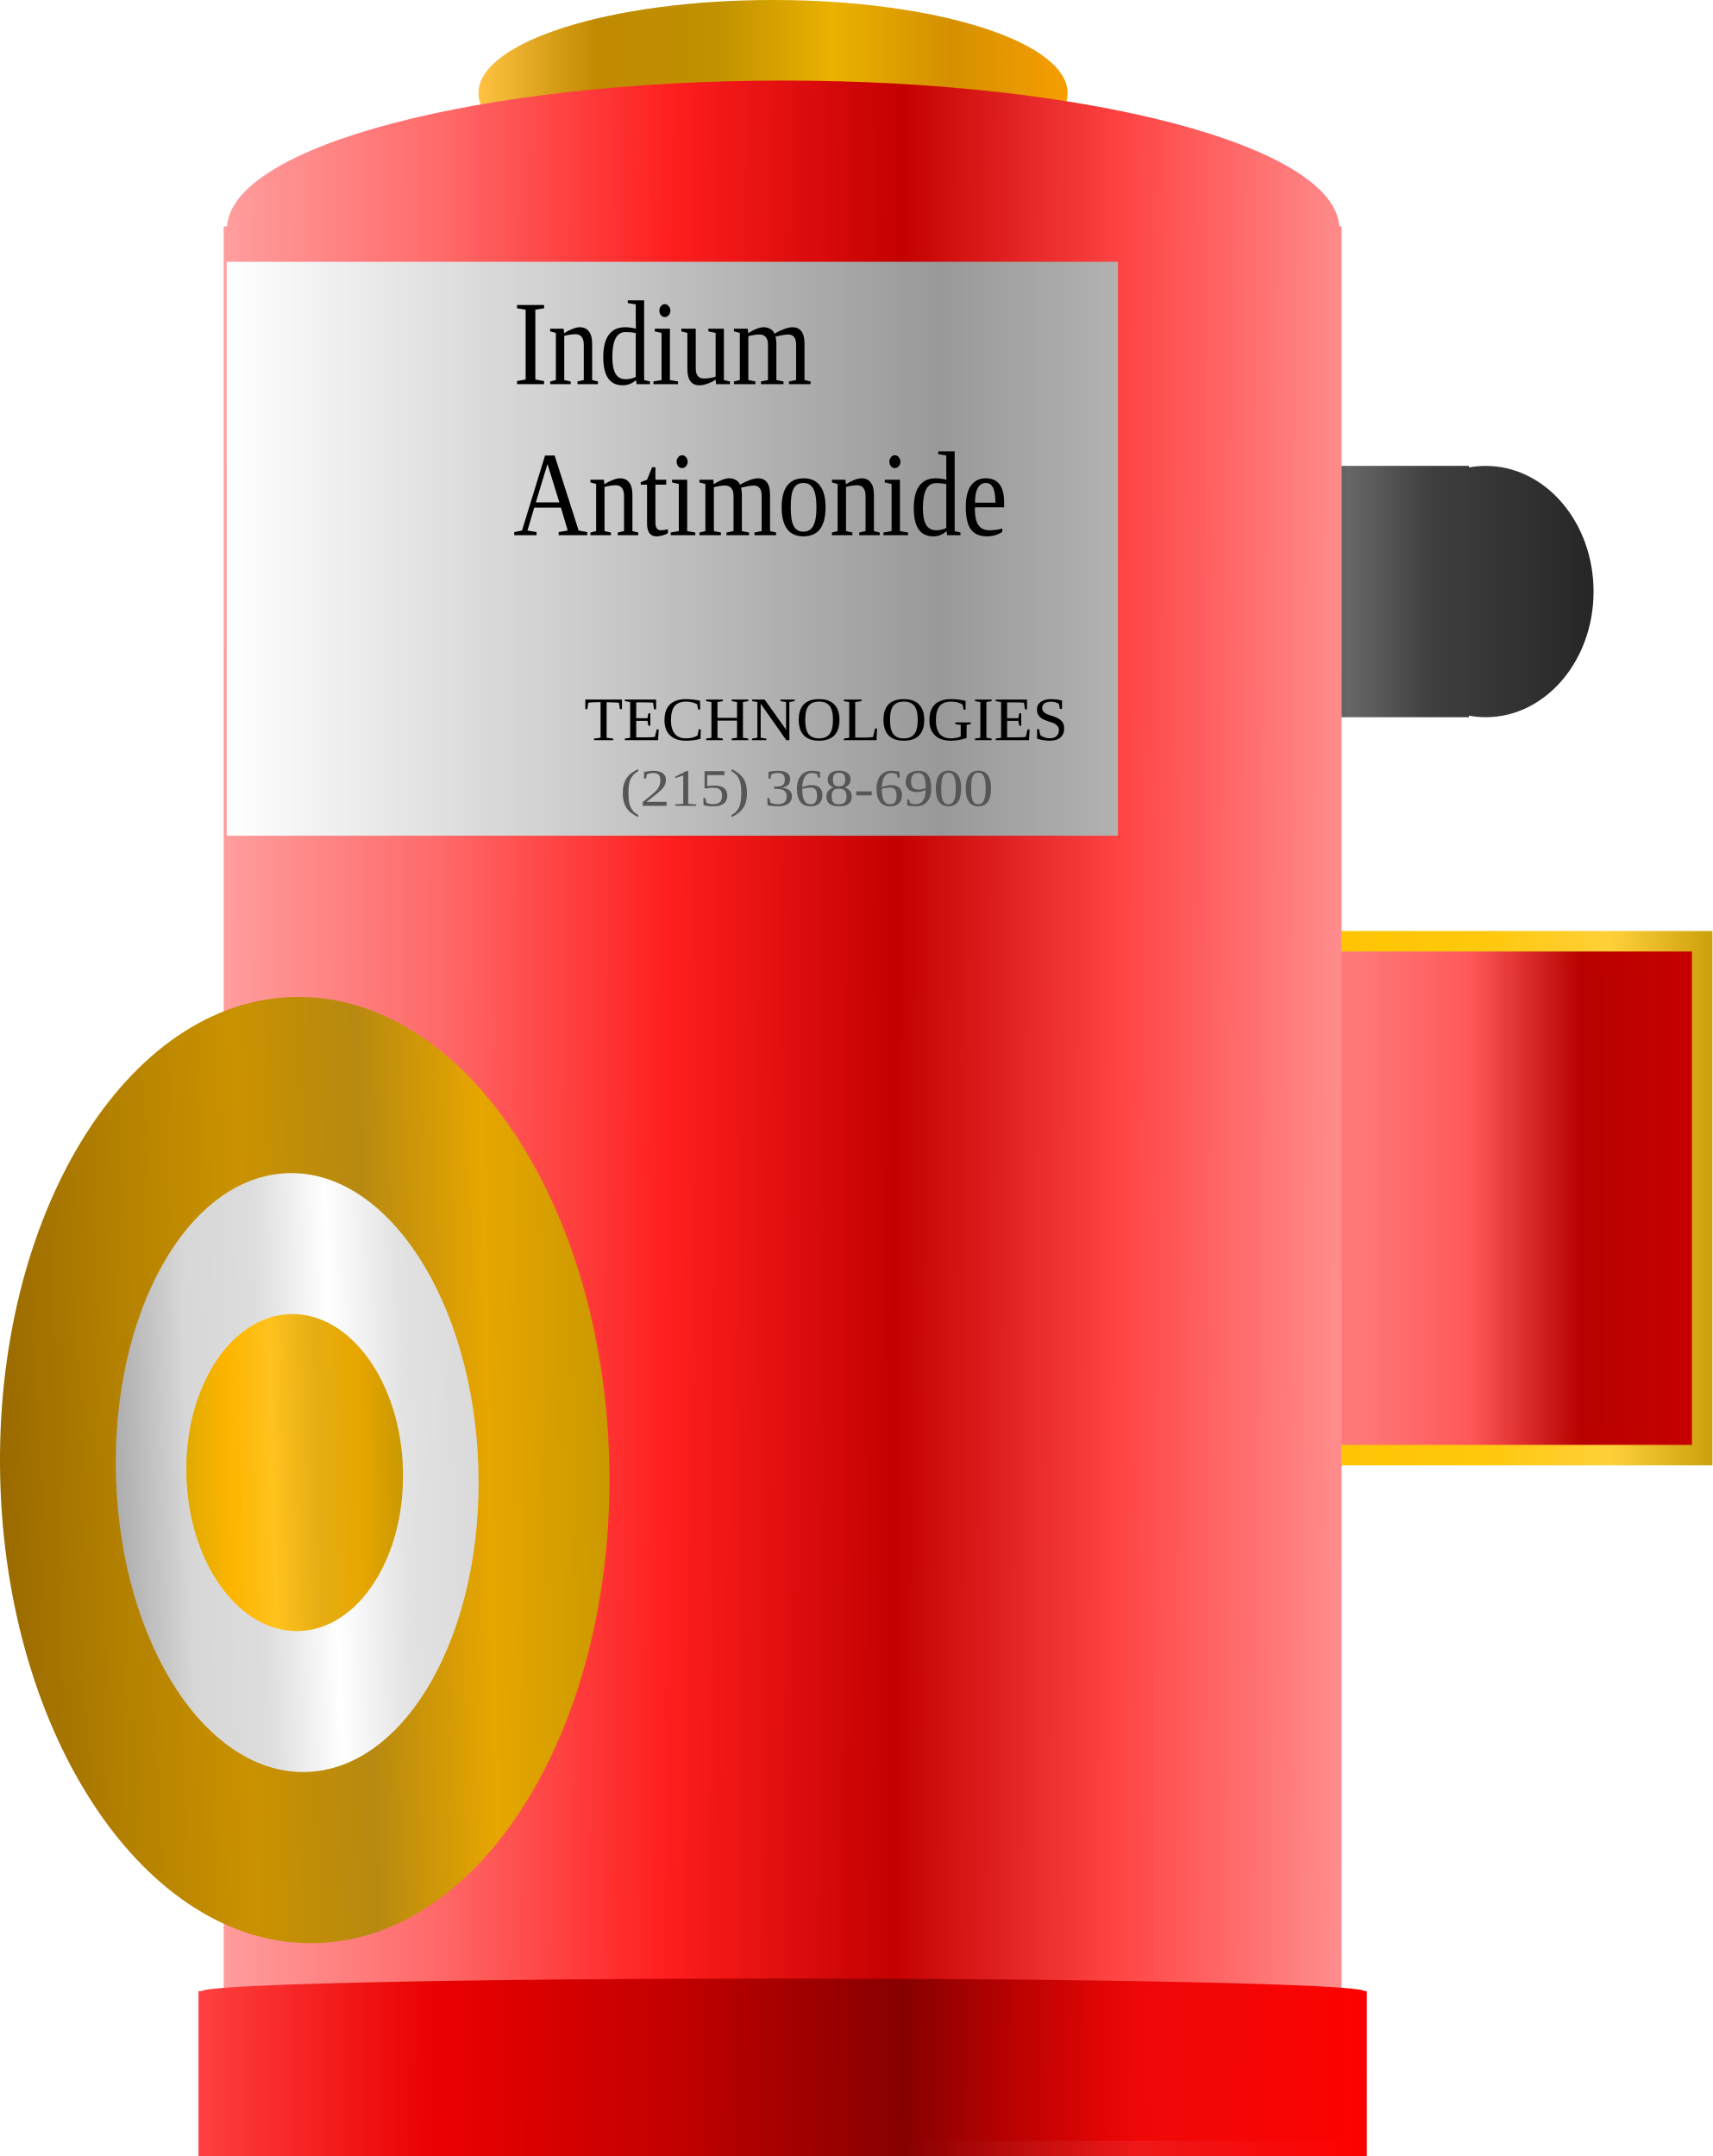
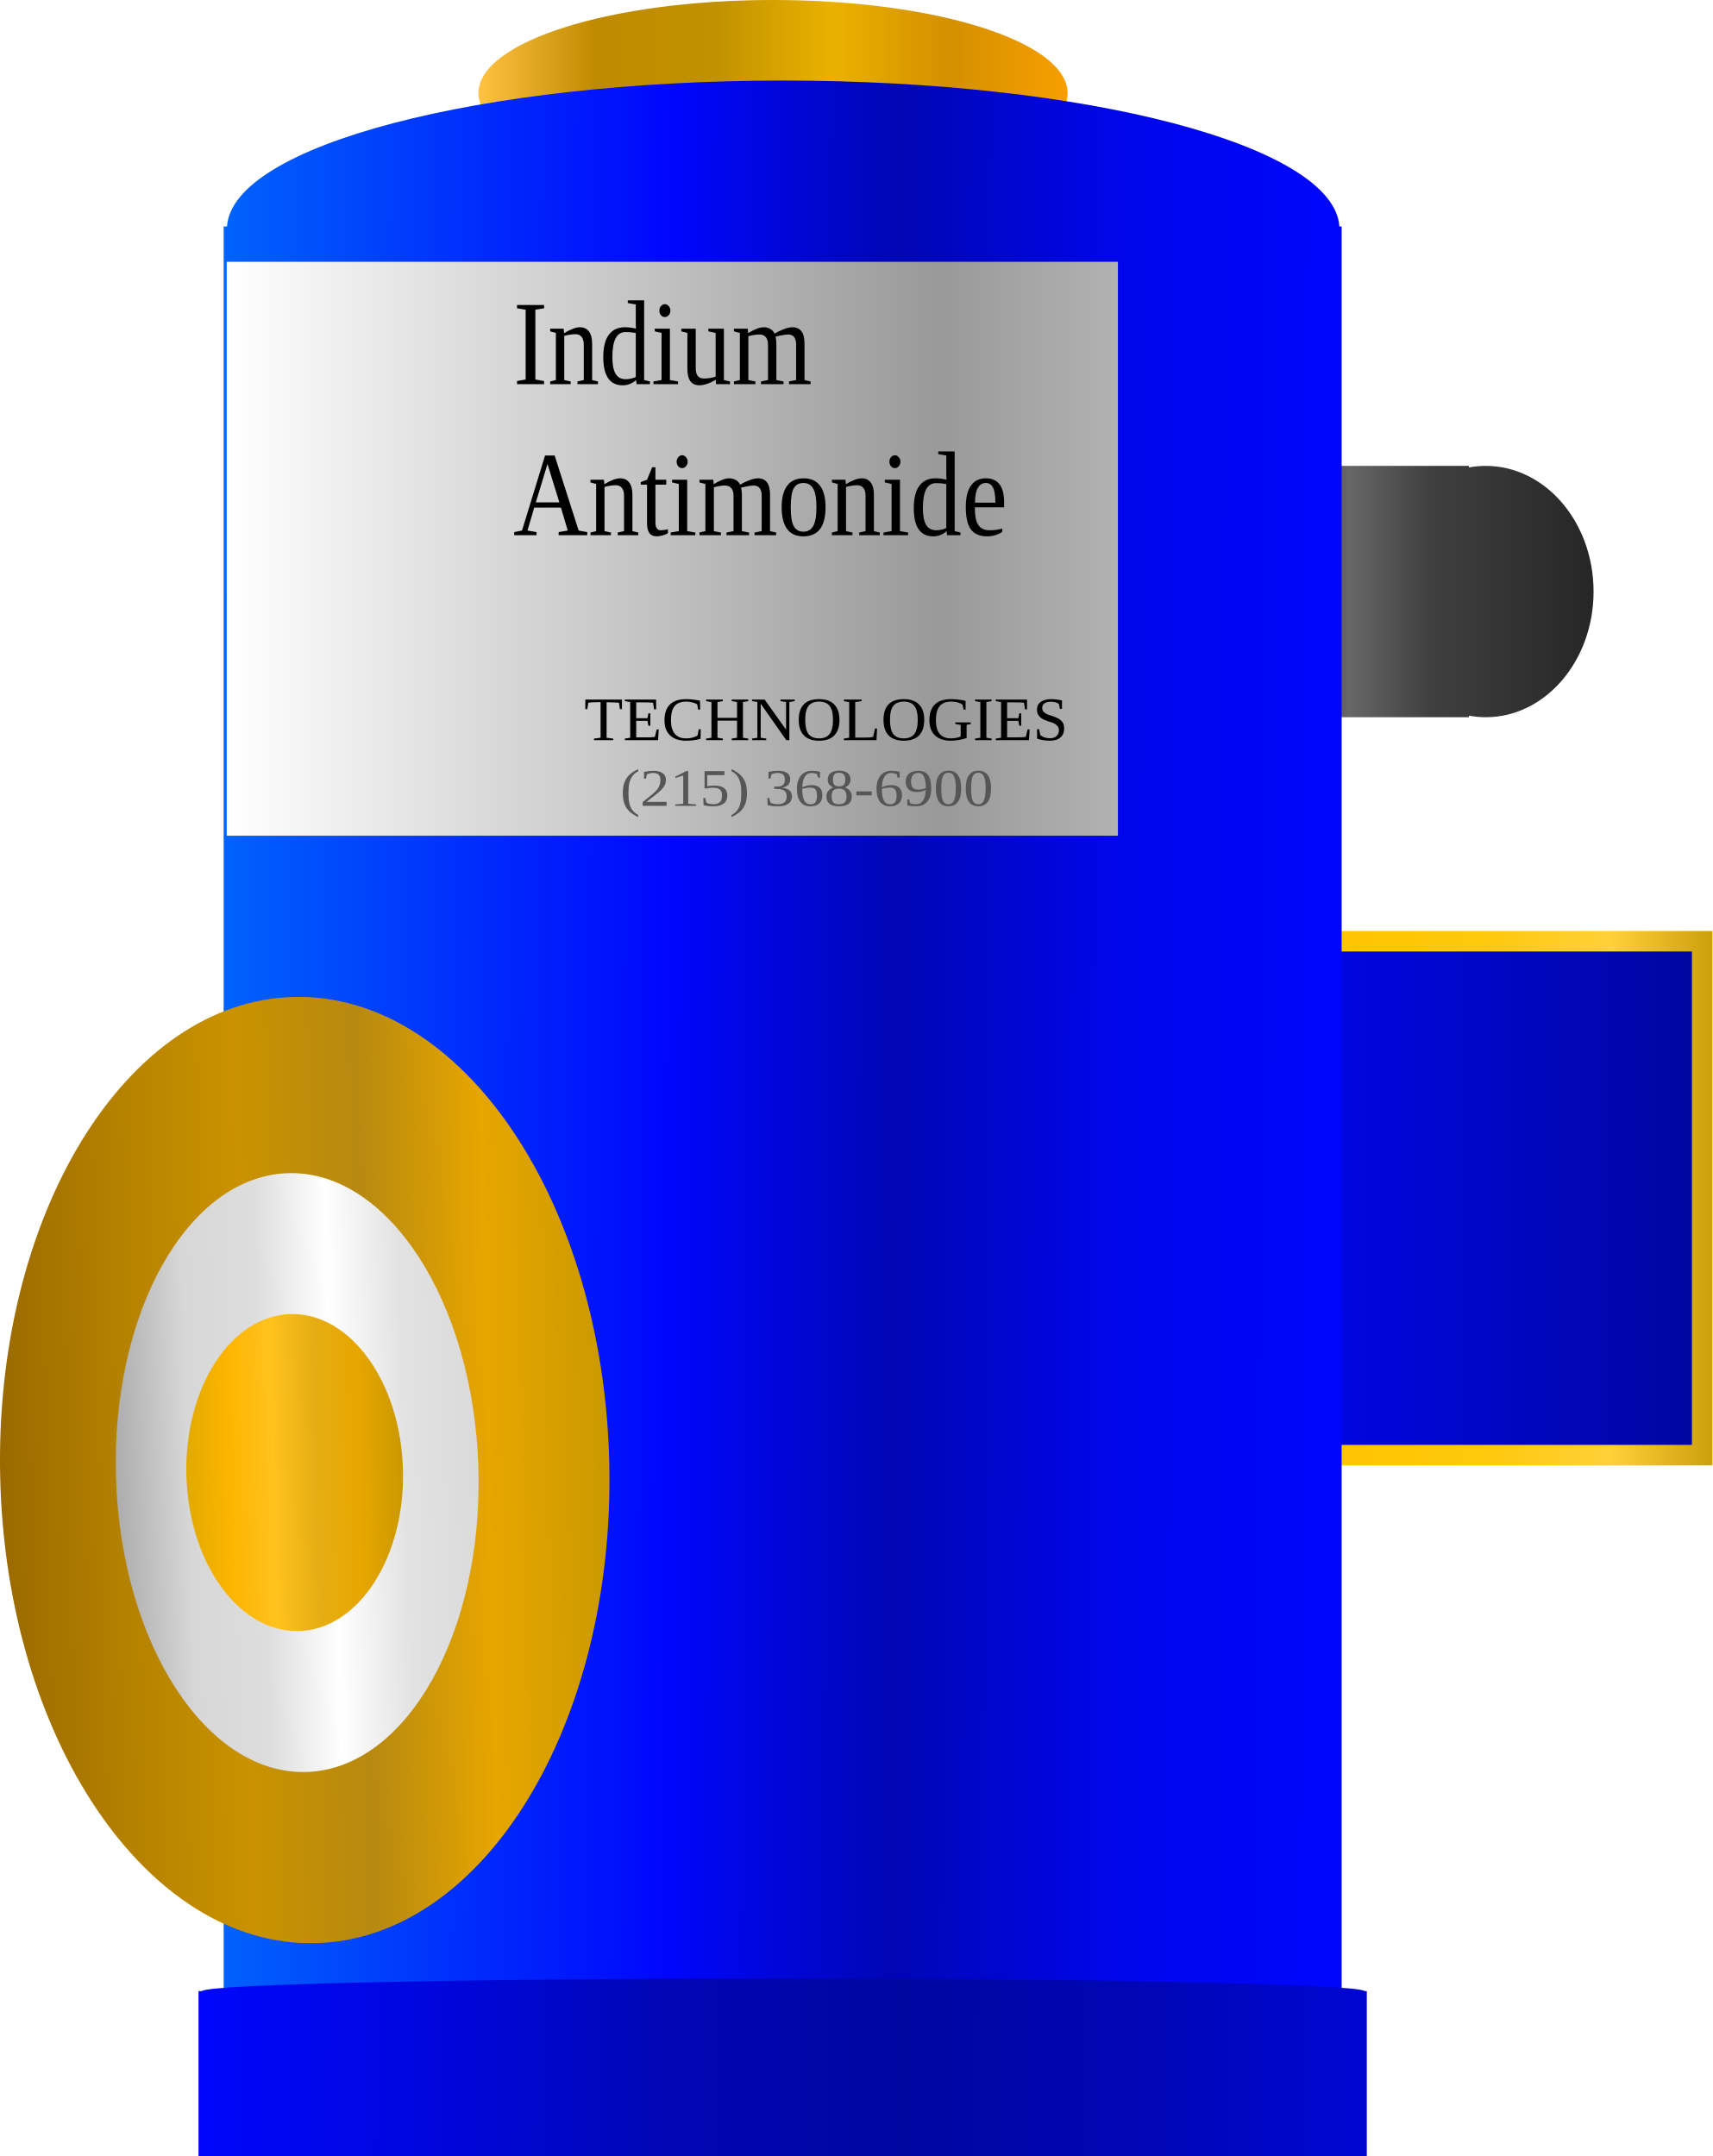
- <svg xmlns="http://www.w3.org/2000/svg" xmlns:xlink="http://www.w3.org/1999/xlink" version="1.1" id="svg4511" viewBox="0 0 238.24 300">
+ <svg xmlns="http://www.w3.org/2000/svg" xmlns:xlink="http://www.w3.org/1999/xlink" viewBox="0 0 238.24 300" version="1.1" id="svg4511">
  <defs id="defs4508">
+     <linearGradient id="linearGradient73318">
+       <stop offset="0" id="stop73306" stop-color="#0006fa" stop-opacity="1" />
+       <stop offset=".201" id="stop73308" stop-color="#0006dc" stop-opacity="1" />
+       <stop offset=".4" id="stop73310" stop-color="#0006b4" stop-opacity="1" />
+       <stop offset=".6" id="stop73312" stop-color="#0006a0" stop-opacity="1" />
+       <stop offset=".8" id="stop73314" stop-color="#0006b4" stop-opacity="1" />
+       <stop offset="1" id="stop73316" stop-color="#0006d2" stop-opacity="1" />
+     </linearGradient>
+     <linearGradient id="linearGradient73304">
+       <stop offset="0" id="stop73292" stop-color="#0064fc" stop-opacity="1" />
+       <stop offset=".201" id="stop73294" stop-color="#0032fc" stop-opacity="1" />
+       <stop offset=".4" id="stop73296" stop-color="#0006fc" stop-opacity="1" />
+       <stop offset=".6" id="stop73298" stop-color="#0006b4" stop-opacity="1" />
+       <stop offset=".8" id="stop73300" stop-color="#0006eb" stop-opacity="1" />
+       <stop offset="1" id="stop73302" stop-color="#0006fc" stop-opacity="1" />
+     </linearGradient>
+     <linearGradient id="linearGradient73290">
+       <stop offset="0" id="stop73278" stop-color="#0006ff" stop-opacity="1" />
+       <stop offset=".2" id="stop73280" stop-color="#0006f0" stop-opacity="1" />
+       <stop offset=".4" id="stop73282" stop-color="#0006dc" stop-opacity="1" />
+       <stop offset=".6" id="stop73284" stop-color="#0006c8" stop-opacity="1" />
+       <stop offset=".8" id="stop73286" stop-color="#0006b4" stop-opacity="1" />
+       <stop offset="1" id="stop73288" stop-color="#0006a0" stop-opacity="1" />
+     </linearGradient>
    <linearGradient id="linearGradient51871">
-       <stop style="stop-color:#000;stop-opacity:1" offset="0" id="stop51867" />
-       <stop style="stop-color:#676767;stop-opacity:1" offset=".4" id="stop51875" />
-       <stop style="stop-color:#3f3f3f;stop-opacity:1" offset=".6" id="stop51877" />
-       <stop style="stop-color:#333;stop-opacity:1" offset=".8" id="stop51879" />
-       <stop style="stop-color:#262626;stop-opacity:1" offset="1" id="stop51869" />
+       <stop offset="0" id="stop51867" stop-color="#000" stop-opacity="1" />
+       <stop offset=".4" id="stop51875" stop-color="#676767" stop-opacity="1" />
+       <stop offset=".6" id="stop51877" stop-color="#3f3f3f" stop-opacity="1" />
+       <stop offset=".8" id="stop51879" stop-color="#333" stop-opacity="1" />
+       <stop offset="1" id="stop51869" stop-color="#262626" stop-opacity="1" />
    </linearGradient>
    <linearGradient id="linearGradient48050">
-       <stop style="stop-color:#fac000;stop-opacity:1" offset="0" id="stop48046" />
-       <stop style="stop-color:#ffd645;stop-opacity:1" offset=".2" id="stop48054" />
-       <stop style="stop-color:#ffc505;stop-opacity:1" offset=".4" id="stop48056" />
-       <stop style="stop-color:#ffc80b;stop-opacity:1" offset=".6" id="stop48058" />
-       <stop style="stop-color:#ffd038;stop-opacity:1" offset=".8" id="stop48060" />
-       <stop style="stop-color:#bd9100;stop-opacity:1" offset="1" id="stop48048" />
-     </linearGradient>
-     <linearGradient id="linearGradient47285">
-       <stop style="stop-color:#ff9595;stop-opacity:1" offset="0" id="stop47281" />
-       <stop style="stop-color:#ff7575;stop-opacity:1" offset=".2" id="stop47289" />
-       <stop style="stop-color:#ff7878;stop-opacity:1" offset=".4" id="stop47291" />
-       <stop style="stop-color:#ff5858;stop-opacity:1" offset=".6" id="stop47293" />
-       <stop style="stop-color:#b70000;stop-opacity:.994" offset=".8" id="stop47295" />
-       <stop style="stop-color:#c70000;stop-opacity:1" offset="1" id="stop47283" />
+       <stop offset="0" id="stop48046" stop-color="#fac000" stop-opacity="1" />
+       <stop offset=".2" id="stop48054" stop-color="#ffd645" stop-opacity="1" />
+       <stop offset=".4" id="stop48056" stop-color="#ffc505" stop-opacity="1" />
+       <stop offset=".6" id="stop48058" stop-color="#ffc80b" stop-opacity="1" />
+       <stop offset=".8" id="stop48060" stop-color="#ffd038" stop-opacity="1" />
+       <stop offset="1" id="stop48048" stop-color="#bd9100" stop-opacity="1" />
    </linearGradient>
    <linearGradient id="linearGradient30571">
-       <stop style="stop-color:#fff;stop-opacity:1" offset="0" id="stop30567" />
-       <stop style="stop-color:#e5e5e5;stop-opacity:1" offset=".201" id="stop30575" />
-       <stop style="stop-color:#ccc;stop-opacity:1" offset=".4" id="stop30577" />
-       <stop style="stop-color:#b2b2b2;stop-opacity:1" offset=".6" id="stop30579" />
-       <stop style="stop-color:#999;stop-opacity:1" offset=".8" id="stop30581" />
-       <stop style="stop-color:#b2b2b2;stop-opacity:1" offset="1" id="stop30569" />
+       <stop offset="0" id="stop30567" stop-color="#fff" stop-opacity="1" />
+       <stop offset=".201" id="stop30575" stop-color="#e5e5e5" stop-opacity="1" />
+       <stop offset=".4" id="stop30577" stop-color="#ccc" stop-opacity="1" />
+       <stop offset=".6" id="stop30579" stop-color="#b2b2b2" stop-opacity="1" />
+       <stop offset=".8" id="stop30581" stop-color="#999" stop-opacity="1" />
+       <stop offset="1" id="stop30569" stop-color="#b2b2b2" stop-opacity="1" />
    </linearGradient>
    <linearGradient id="linearGradient26823">
-       <stop style="stop-color:#e1aa00;stop-opacity:1" offset="0" id="stop26811" />
-       <stop style="stop-color:#fdb500;stop-opacity:1" offset=".2" id="stop26813" />
-       <stop style="stop-color:#ffc21e;stop-opacity:1" offset=".4" id="stop26815" />
-       <stop style="stop-color:#e6ae14;stop-opacity:1" offset=".6" id="stop26817" />
-       <stop style="stop-color:#e7a600;stop-opacity:1" offset=".802" id="stop26819" />
-       <stop style="stop-color:#ca9900;stop-opacity:1" offset="1" id="stop26821" />
+       <stop offset="0" id="stop26811" stop-color="#e1aa00" stop-opacity="1" />
+       <stop offset=".2" id="stop26813" stop-color="#fdb500" stop-opacity="1" />
+       <stop offset=".4" id="stop26815" stop-color="#ffc21e" stop-opacity="1" />
+       <stop offset=".6" id="stop26817" stop-color="#e6ae14" stop-opacity="1" />
+       <stop offset=".802" id="stop26819" stop-color="#e7a600" stop-opacity="1" />
+       <stop offset="1" id="stop26821" stop-color="#ca9900" stop-opacity="1" />
    </linearGradient>
    <linearGradient id="linearGradient23891">
-       <stop style="stop-color:#adadad;stop-opacity:1" offset="0" id="stop23887" />
-       <stop style="stop-color:#d7d7d7;stop-opacity:1" offset=".2" id="stop23895" />
-       <stop style="stop-color:#ddd;stop-opacity:1" offset=".4" id="stop23897" />
-       <stop style="stop-color:#fff;stop-opacity:1" offset=".6" id="stop23899" />
-       <stop style="stop-color:#e2e2e2;stop-opacity:1" offset=".8" id="stop23901" />
-       <stop style="stop-color:#dadada;stop-opacity:1" offset="1" id="stop23889" />
+       <stop offset="0" id="stop23887" stop-color="#adadad" stop-opacity="1" />
+       <stop offset=".2" id="stop23895" stop-color="#d7d7d7" stop-opacity="1" />
+       <stop offset=".4" id="stop23897" stop-color="#ddd" stop-opacity="1" />
+       <stop offset=".6" id="stop23899" stop-color="#fff" stop-opacity="1" />
+       <stop offset=".8" id="stop23901" stop-color="#e2e2e2" stop-opacity="1" />
+       <stop offset="1" id="stop23889" stop-color="#dadada" stop-opacity="1" />
    </linearGradient>
    <linearGradient id="linearGradient17339">
-       <stop style="stop-color:#9a6a00;stop-opacity:1" offset="0" id="stop17335" />
-       <stop style="stop-color:#b48100;stop-opacity:1" offset=".2" id="stop17343" />
-       <stop style="stop-color:#ca9200;stop-opacity:1" offset=".4" id="stop17345" />
-       <stop style="stop-color:#b78910;stop-opacity:1" offset=".6" id="stop17347" />
-       <stop style="stop-color:#e7a600;stop-opacity:1" offset=".802" id="stop17349" />
-       <stop style="stop-color:#ca9900;stop-opacity:1" offset="1" id="stop17337" />
+       <stop offset="0" id="stop17335" stop-color="#9a6a00" stop-opacity="1" />
+       <stop offset=".2" id="stop17343" stop-color="#b48100" stop-opacity="1" />
+       <stop offset=".4" id="stop17345" stop-color="#ca9200" stop-opacity="1" />
+       <stop offset=".6" id="stop17347" stop-color="#b78910" stop-opacity="1" />
+       <stop offset=".802" id="stop17349" stop-color="#e7a600" stop-opacity="1" />
+       <stop offset="1" id="stop17337" stop-color="#ca9900" stop-opacity="1" />
    </linearGradient>
    <linearGradient id="linearGradient10014">
-       <stop style="stop-color:#ffc242;stop-opacity:1" offset="0" id="stop10010" />
-       <stop style="stop-color:#c08a00;stop-opacity:1" offset=".2" id="stop10018" />
-       <stop style="stop-color:#c09100;stop-opacity:1" offset=".4" id="stop10020" />
-       <stop style="stop-color:#eab100;stop-opacity:1" offset=".6" id="stop10022" />
-       <stop style="stop-color:#d49000;stop-opacity:1" offset=".8" id="stop10024" />
-       <stop style="stop-color:#f79e00;stop-opacity:1" offset="1" id="stop10012" />
+       <stop offset="0" id="stop10010" stop-color="#ffc242" stop-opacity="1" />
+       <stop offset=".2" id="stop10018" stop-color="#c08a00" stop-opacity="1" />
+       <stop offset=".4" id="stop10020" stop-color="#c09100" stop-opacity="1" />
+       <stop offset=".6" id="stop10022" stop-color="#eab100" stop-opacity="1" />
+       <stop offset=".8" id="stop10024" stop-color="#d49000" stop-opacity="1" />
+       <stop offset="1" id="stop10012" stop-color="#f79e00" stop-opacity="1" />
    </linearGradient>
-     <linearGradient id="linearGradient7092">
-       <stop style="stop-color:#ff3f3f;stop-opacity:1" offset="0" id="stop7088" />
-       <stop style="stop-color:#ea0000;stop-opacity:1" offset=".201" id="stop7096" />
-       <stop style="stop-color:#c40000;stop-opacity:1" offset=".4" id="stop7098" />
-       <stop style="stop-color:#870000;stop-opacity:1" offset=".6" id="stop7100" />
-       <stop style="stop-color:#ed0000;stop-opacity:.906" offset=".8" id="stop7102" />
-       <stop style="stop-color:#fd0000;stop-opacity:1" offset="1" id="stop7090" />
-     </linearGradient>
-     <linearGradient id="linearGradient5172">
-       <stop style="stop-color:#ff9f9f;stop-opacity:1" offset="0" id="stop5168" />
-       <stop style="stop-color:#ff6868;stop-opacity:1" offset=".201" id="stop5626" />
-       <stop style="stop-color:#ff1e1e;stop-opacity:1" offset=".4" id="stop5628" />
-       <stop style="stop-color:#c40000;stop-opacity:1" offset=".6" id="stop5630" />
-       <stop style="stop-color:#ff4545;stop-opacity:1" offset=".8" id="stop5632" />
-       <stop style="stop-color:#ff8f8f;stop-opacity:1" offset="1" id="stop5170" />
-     </linearGradient>
-     <linearGradient xlink:href="#linearGradient5172" id="linearGradient5174" x1="37.283" y1="64.209" x2="95.537" y2="64.468" gradientUnits="userSpaceOnUse" gradientTransform="matrix(2.70567 0 0 2.70567 -44.59358 -17.66453)" />
-     <linearGradient xlink:href="#linearGradient7092" id="linearGradient7094" x1="36.506" y1="116.509" x2="96.573" y2="116.768" gradientUnits="userSpaceOnUse" gradientTransform="matrix(2.70567 0 0 2.70567 -44.59358 -17.66453)" />
-     <linearGradient xlink:href="#linearGradient10014" id="linearGradient10016" x1="50.746" y1="15.146" x2="81.038" y2="15.146" gradientUnits="userSpaceOnUse" gradientTransform="matrix(2.70567 0 0 2.70567 -44.59358 -17.66453)" />
-     <linearGradient xlink:href="#linearGradient17339" id="linearGradient17341" x1="24.228" y1="86.866" x2="55.556" y2="86.866" gradientUnits="userSpaceOnUse" gradientTransform="matrix(2.70567 0 0 2.70567 -44.18972 -18.65184)" />
-     <linearGradient xlink:href="#linearGradient23891" id="linearGradient23893" x1="29.39" y1="87.342" x2="48.031" y2="87.342" gradientUnits="userSpaceOnUse" gradientTransform="matrix(2.70567 0 0 2.70567 -44.01881 -19.05169)" />
-     <linearGradient xlink:href="#linearGradient26823" id="linearGradient26083" gradientUnits="userSpaceOnUse" x1="24.228" y1="86.866" x2="55.556" y2="86.866" gradientTransform="matrix(.9621 0 0 .90646 23.66008 137.8786)" />
-     <linearGradient xlink:href="#linearGradient30571" id="linearGradient30573" x1="37.801" y1="38.577" x2="83.627" y2="38.577" gradientUnits="userSpaceOnUse" gradientTransform="matrix(2.70567 0 0 2.70567 -44.59358 -17.66453)" />
-     <linearGradient xlink:href="#linearGradient47285" id="linearGradient47287" x1="84.663" y1="71.977" x2="113.143" y2="71.977" gradientUnits="userSpaceOnUse" gradientTransform="matrix(2.70567 0 0 2.70567 -44.59358 -17.66453)" />
-     <linearGradient xlink:href="#linearGradient48050" id="linearGradient48052" x1="82.088" y1="71.977" x2="115.718" y2="71.977" gradientUnits="userSpaceOnUse" gradientTransform="matrix(2.70567 0 0 2.70567 -44.59358 -17.66453)" />
-     <linearGradient xlink:href="#linearGradient51871" id="linearGradient51873" x1="87.133" y1="40.778" x2="108.084" y2="40.778" gradientUnits="userSpaceOnUse" gradientTransform="matrix(2.70567 0 0 2.70567 -44.59358 -17.66453)" />
+     <linearGradient xlink:href="#linearGradient73304" id="linearGradient5174" x1="37.283" y1="64.209" x2="95.537" y2="64.468" gradientUnits="userSpaceOnUse" gradientTransform="translate(-44.594 -17.665) scale(2.70567)" />
+     <linearGradient xlink:href="#linearGradient73318" id="linearGradient7094" x1="36.506" y1="116.509" x2="96.573" y2="116.768" gradientUnits="userSpaceOnUse" gradientTransform="translate(-44.594 -17.665) scale(2.70567)" />
+     <linearGradient xlink:href="#linearGradient10014" id="linearGradient10016" x1="50.746" y1="15.146" x2="81.038" y2="15.146" gradientUnits="userSpaceOnUse" gradientTransform="translate(-44.594 -17.665) scale(2.70567)" />
+     <linearGradient xlink:href="#linearGradient17339" id="linearGradient17341" x1="24.228" y1="86.866" x2="55.556" y2="86.866" gradientUnits="userSpaceOnUse" gradientTransform="translate(-44.19 -18.652) scale(2.70567)" />
+     <linearGradient xlink:href="#linearGradient23891" id="linearGradient23893" x1="29.39" y1="87.342" x2="48.031" y2="87.342" gradientUnits="userSpaceOnUse" gradientTransform="translate(-44.019 -19.052) scale(2.70567)" />
+     <linearGradient xlink:href="#linearGradient26823" id="linearGradient26083" gradientUnits="userSpaceOnUse" x1="24.228" y1="86.866" x2="55.556" y2="86.866" gradientTransform="matrix(.9621 0 0 .90646 23.66 137.879)" />
+     <linearGradient xlink:href="#linearGradient30571" id="linearGradient30573" x1="37.801" y1="38.577" x2="83.627" y2="38.577" gradientUnits="userSpaceOnUse" gradientTransform="translate(-44.594 -17.665) scale(2.70567)" />
+     <linearGradient xlink:href="#linearGradient73290" id="linearGradient47287" x1="84.663" y1="71.977" x2="113.143" y2="71.977" gradientUnits="userSpaceOnUse" gradientTransform="translate(-44.594 -17.665) scale(2.70567)" />
+     <linearGradient xlink:href="#linearGradient48050" id="linearGradient48052" x1="82.088" y1="71.977" x2="115.718" y2="71.977" gradientUnits="userSpaceOnUse" gradientTransform="translate(-44.594 -17.665) scale(2.70567)" />
+     <linearGradient xlink:href="#linearGradient51871" id="linearGradient51873" x1="87.133" y1="40.778" x2="108.084" y2="40.778" gradientUnits="userSpaceOnUse" gradientTransform="translate(-44.594 -17.665) scale(2.70567)" />
    <path id="rect41333" d="M168.311 138.954h120.362v45.013H168.311z" />
-     <path id="rect35313" d="M194.732 140.911h116.448v40.121H194.732z" />
+     <path id="rect35313" d="M194.732 140.911H311.18v40.121H194.732z" />
    <path id="rect32089" d="M157.547 104.705h147.761v87.091H157.547z" />
  </defs>
-   <g id="insb" transform="translate(-26.14427 -10.35634)">
-     <path id="rect49618" style="fill:url(#linearGradient51873);fill-opacity:1;stroke:none;stroke-width:6.723;stroke-linecap:square;stroke-dasharray:none;stroke-opacity:1;paint-order:markers stroke fill" d="M191.159 75.182v34.973h39.349v-.217a15.006 17.486 0 0 0 2.333.217 15.006 17.486 0 0 0 15.006-17.486 15.006 17.486 0 0 0-15.006-17.486 15.006 17.486 0 0 0-2.333.215v-.215z" />
-     <path style="fill:url(#linearGradient47287);fill-opacity:1;stroke:url(#linearGradient48052);stroke-width:5.701;stroke-linecap:square;stroke-dasharray:none;stroke-opacity:1;paint-order:markers stroke fill" id="rect44375" d="M184.477 142.755h77.057v68.651H184.477z" />
-     <ellipse style="fill:url(#linearGradient10016);fill-opacity:1;stroke-width:13.785;stroke-linecap:square;paint-order:markers stroke fill" id="path9282" cx="133.689" cy="23.316" rx="40.981" ry="12.96" />
-     <path id="rect4995" style="fill:url(#linearGradient5174);fill-opacity:1;stroke-width:19.155;stroke-linecap:square;paint-order:markers stroke fill" d="M135.09 21.565a77.408 20.665 0 0 0-77.362 20.302h-.466V308.255H212.799V41.866h-.315a77.408 20.665 0 0 0-77.394-20.302Z" />
-     <path id="path5000" style="fill:url(#linearGradient7094);fill-opacity:1;stroke-width:5.747;stroke-linecap:square;paint-order:markers stroke fill" d="M135.093 285.661a80.894 1.78 0 0 0-80.846 1.749h-.487v22.946H216.301v-22.946h-.329a80.894 1.78 0 0 0-80.88-1.749z" />
-     <ellipse style="fill:url(#linearGradient17341);fill-opacity:1;stroke-width:18.388;stroke-linecap:square;paint-order:markers stroke fill" id="path12977" cx="63.745" cy="216.38" rx="42.382" ry="65.849" transform="rotate(-1.274)" />
-     <ellipse style="fill:url(#linearGradient23893);fill-opacity:1;stroke-width:22.659;stroke-linecap:square;paint-order:markers stroke fill" id="path21707" cx="60.719" cy="217.266" rx="25.219" ry="41.681" transform="rotate(-1.794)" />
-     <ellipse style="fill:url(#linearGradient26083);fill-opacity:1;stroke-width:6.347;stroke-linecap:square;paint-order:markers stroke fill" id="ellipse26081" cx="62.04" cy="216.619" rx="15.07" ry="22.061" transform="rotate(-1.200502) skewX(.1520275)" />
-     <path style="fill:url(#linearGradient30573);fill-opacity:1;stroke-width:16.123;stroke-linecap:square;paint-order:markers stroke fill" id="rect28387" d="M57.683 46.783h123.992v79.859h-123.992z" />
-     <text xml:space="preserve" style="font-size:8.732px;fill:#000;fill-opacity:1;stroke-width:14.093;stroke-linecap:square;paint-order:markers stroke fill" x="106.036" y="114.826" id="text32821" transform="scale(1.01305 .98712)">
-       <tspan id="tspan32819" style="fill:#000;fill-opacity:1;stroke-width:14.093" x="106.036" y="114.826">TECHNOLOGIES</tspan>
+   <g id="insb" transform="translate(-26.144 -10.356)" fill-opacity="1" stroke-linecap="square" paint-order="markers stroke fill">
+     <path id="rect49618" d="M191.16 75.182v34.973h39.348v-.217a15.006 17.486 0 002.333.217 15.006 17.486 0 0015.006-17.487 15.006 17.486 0 00-15.006-17.486 15.006 17.486 0 00-2.333.215v-.215z" fill="url(#linearGradient51873)" stroke="none" stroke-width="6.723" stroke-dasharray="none" stroke-opacity="1" />
+     <path id="rect44375" fill="url(#linearGradient47287)" stroke="url(#linearGradient48052)" stroke-width="5.701" stroke-dasharray="none" stroke-opacity="1" d="M184.477 142.755h77.057v68.651h-77.057z" />
+     <ellipse id="path9282" cx="133.689" cy="23.316" rx="40.981" ry="12.96" fill="url(#linearGradient10016)" stroke-width="13.785" />
+     <path id="rect4995" d="M135.09 21.565a77.408 20.665 0 00-77.362 20.301h-.466v266.389H212.8V41.866h-.315a77.408 20.665 0 00-77.394-20.301z" fill="url(#linearGradient5174)" stroke-width="19.155" />
+     <path id="path5000" d="M135.093 285.661a80.894 1.78 0 00-80.847 1.749h-.486v22.946H216.3V287.41h-.328a80.894 1.78 0 00-80.88-1.749z" fill="url(#linearGradient7094)" stroke-width="5.747" />
+     <ellipse id="path12977" cx="63.745" cy="216.38" rx="42.382" ry="65.849" transform="rotate(-1.274)" fill="url(#linearGradient17341)" stroke-width="18.388" />
+     <ellipse id="path21707" cx="60.719" cy="217.266" rx="25.219" ry="41.681" transform="rotate(-1.794)" fill="url(#linearGradient23893)" stroke-width="22.659" />
+     <ellipse id="ellipse26081" cx="62.04" cy="216.619" rx="15.07" ry="22.061" transform="rotate(-1.201) skewX(.152)" fill="url(#linearGradient26083)" stroke-width="6.347" />
+     <path id="rect28387" fill="url(#linearGradient30573)" stroke-width="16.123" d="M57.683 46.783h123.992v79.859H57.683z" />
+     <text xml:space="preserve" x="106.036" y="114.826" id="text32821" transform="scale(1.01305 .98712)" font-size="8.732" fill="#000" stroke-width="14.093">
+       <tspan id="tspan32819" x="106.036" y="114.826" fill="#000" fill-opacity="1" stroke-width="14.093">TECHNOLOGIES</tspan>
    </text>
-     <text xml:space="preserve" transform="matrix(.62297 0 0 .55185 -8.878927 38.00622)" id="text35311" style="font-size:13.333px;white-space:pre;shape-inside:url(#rect35313);display:inline;fill:#565656;fill-opacity:1;stroke-width:21.518;stroke-linecap:square;paint-order:markers stroke fill">
-       <tspan x="194.732" y="153.076" id="tspan530">(215) 368-6900</tspan>
+     <text xml:space="preserve" transform="matrix(.62297 0 0 .55185 -8.879 38.006)" id="text35311" style="white-space:pre;shape-inside:url(#rect35313)" font-size="13.333" display="inline" fill="#565656" stroke-width="21.518">
+       <tspan x="194.732" y="153.076" id="tspan73472">(215) 368-6900</tspan>
    </text>
-     <text xml:space="preserve" transform="matrix(1.0799 0 0 1.26075 -84.20731 -126.7104)" id="text41331" style="font-size:13.333px;white-space:pre;shape-inside:url(#rect41333);display:inline;fill:#000;fill-opacity:1;stroke-width:21.518;stroke-linecap:square;paint-order:markers stroke fill">
-       <tspan x="168.311" y="151.119" id="tspan532">Indium </tspan>
-       <tspan x="168.311" y="167.786" id="tspan534">Antimonide</tspan>
+     <text xml:space="preserve" transform="matrix(1.0799 0 0 1.26075 -84.207 -126.71)" id="text41331" style="white-space:pre;shape-inside:url(#rect41333)" font-size="13.333" display="inline" fill="#000" stroke-width="21.518">
+       <tspan x="168.311" y="151.119" id="tspan73474">Indium </tspan>
+       <tspan x="168.311" y="167.786" id="tspan73476">Antimonide</tspan>
    </text>
  </g>
</svg>
